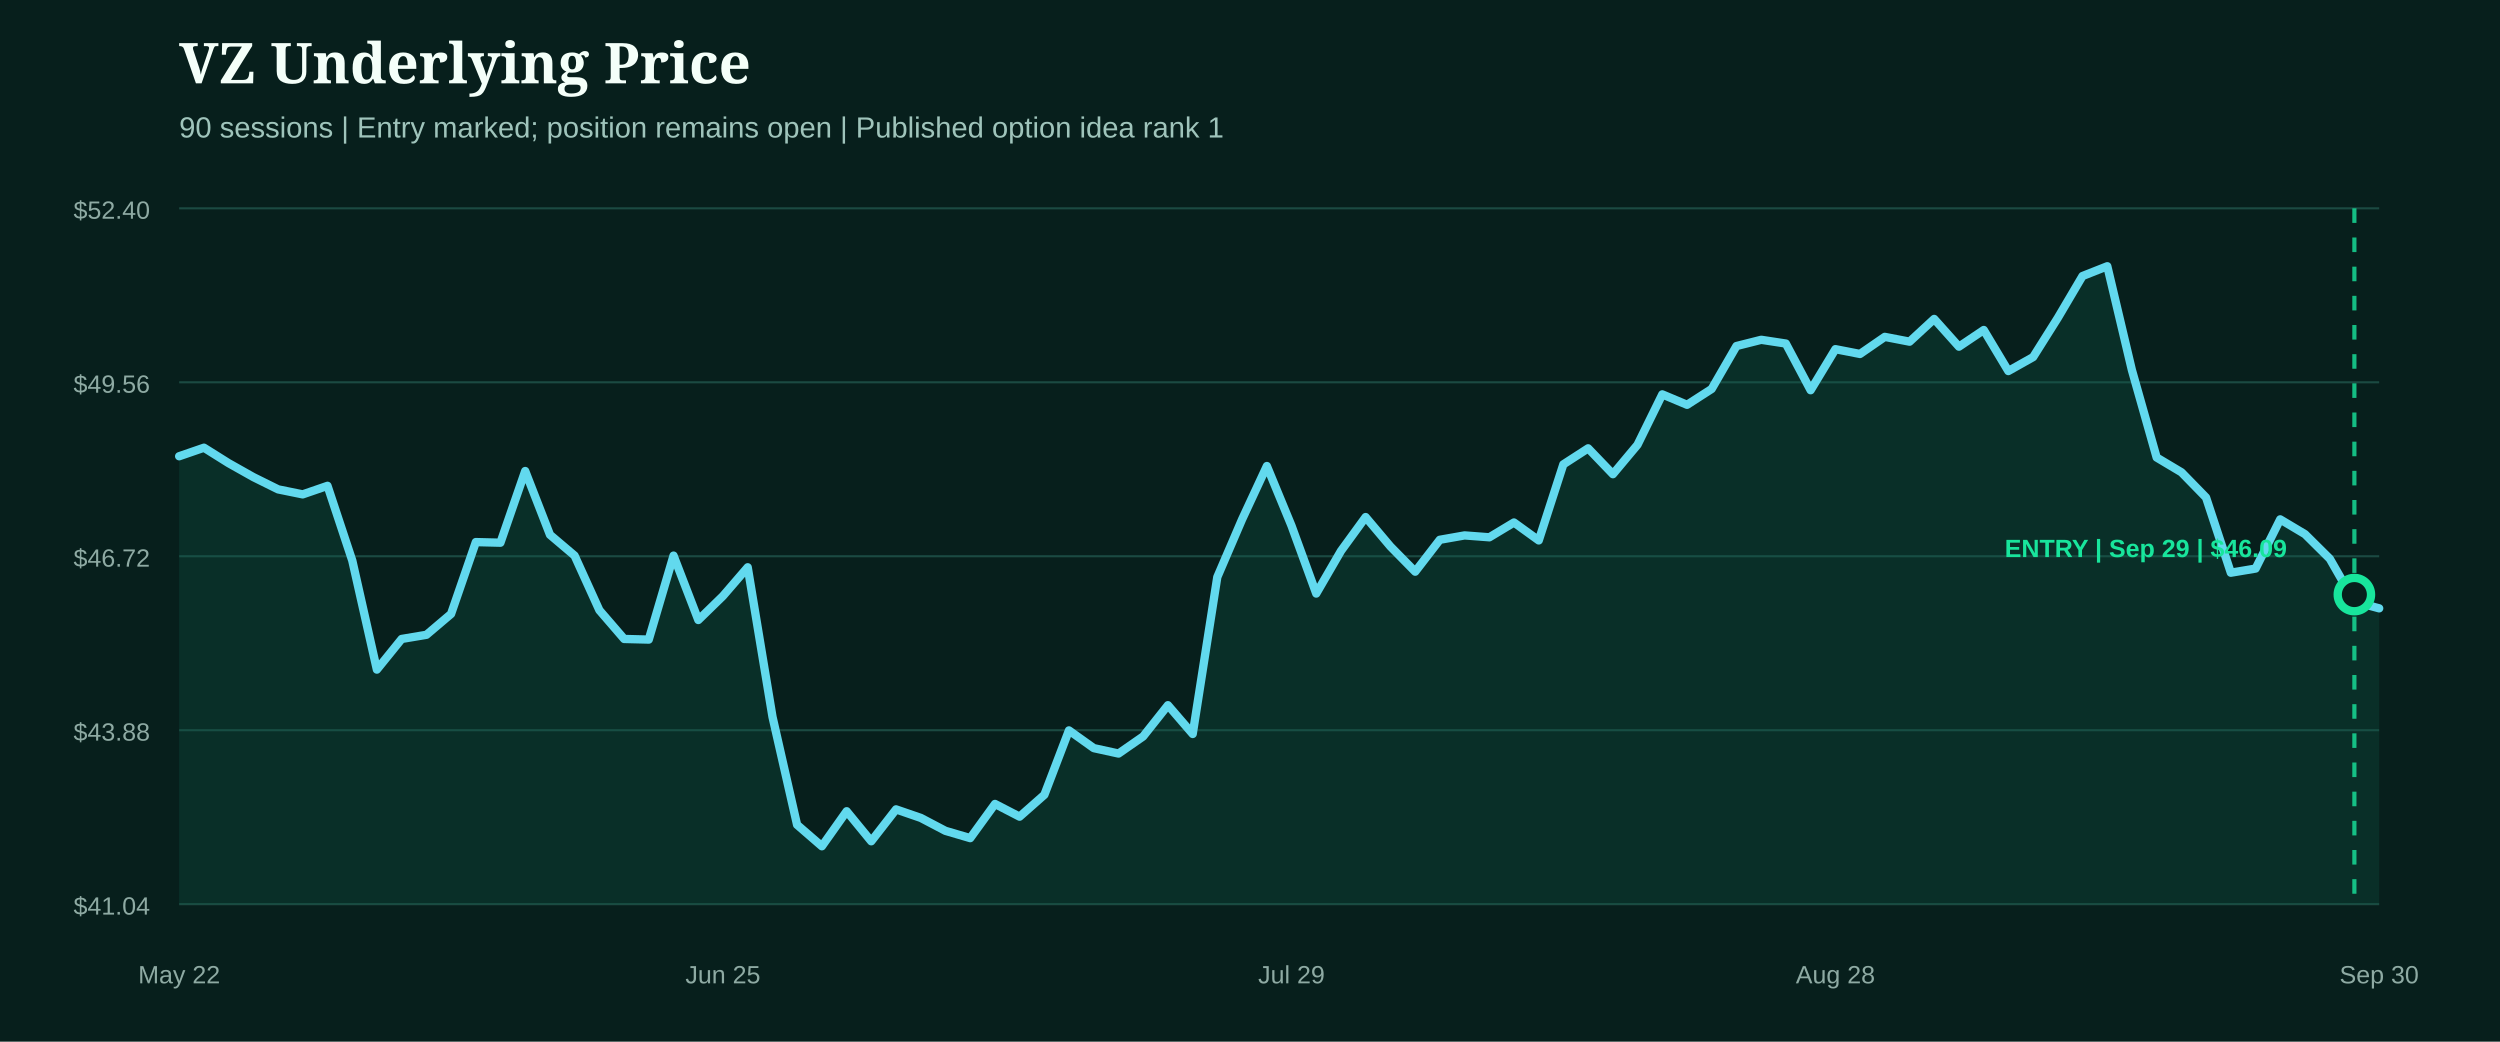
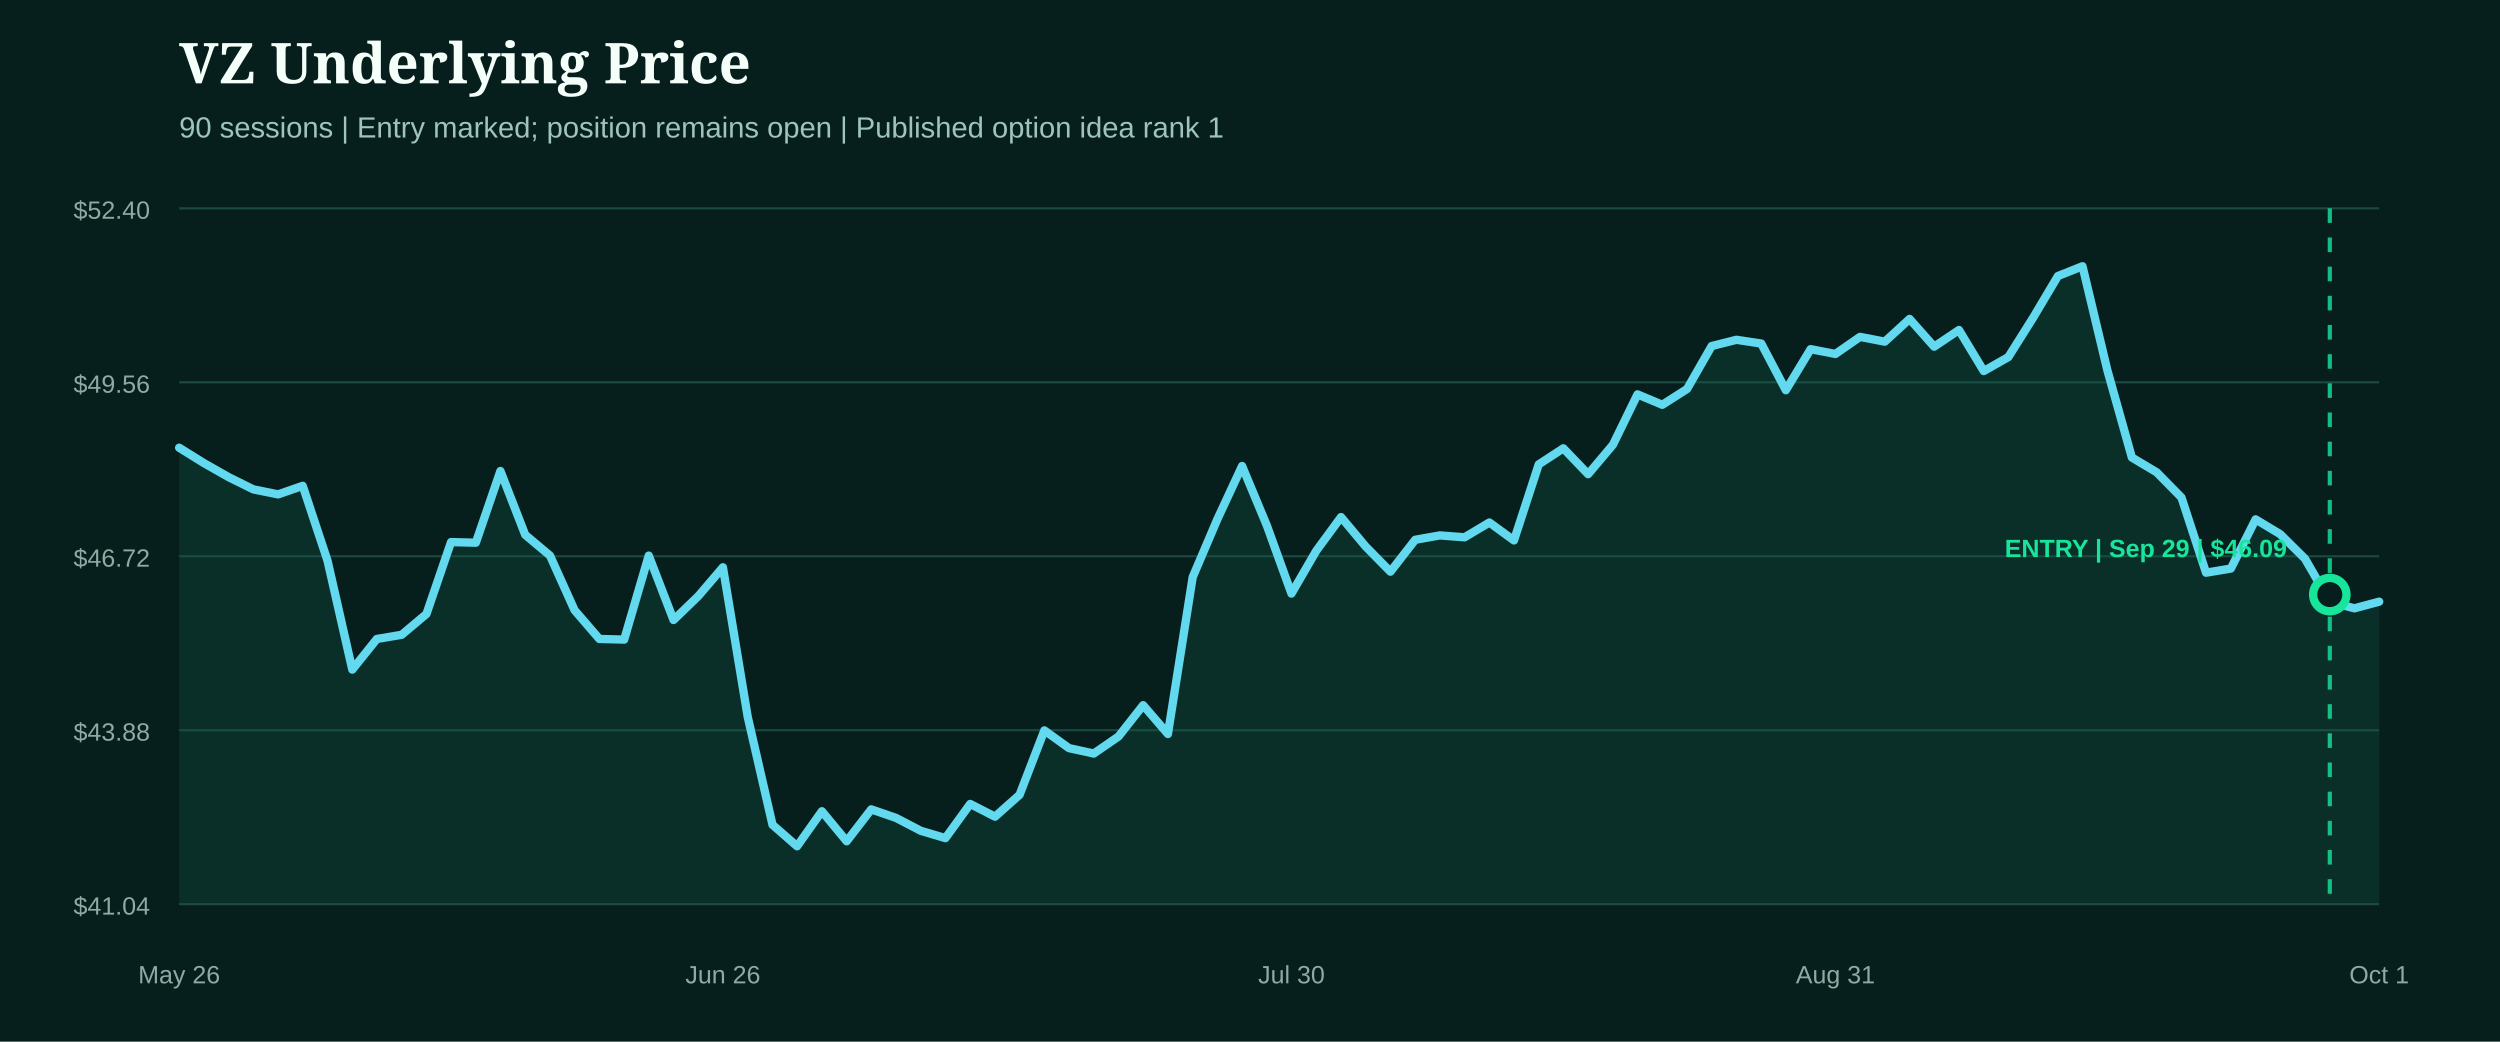
<svg xmlns="http://www.w3.org/2000/svg" width="1200" height="500" viewBox="0 0 1200 500" role="img" aria-label="VZ underlying price from entry">
  <rect width="1200" height="500" fill="#071f1c" />
  <style>.head{fill:#f4fff9;font:800 27px Georgia,serif}.sub{fill:#9fc4bb;font:14px Arial,sans-serif}.axis{fill:#8eaaa3;font:12px Arial,sans-serif}.marker{font:800 12px Arial,sans-serif}</style>
  <text x="86" y="40" class="head">VZ Underlying Price</text>
  <text x="86" y="66" class="sub">90 sessions | Entry marked; position remains open | Published option idea rank 1</text>
  <line x1="86" x2="1142" y1="100.0" y2="100.0" stroke="#1b4a42" stroke-width="1" />
  <text x="72" y="105.0" text-anchor="end" class="axis">$52.40</text>
  <line x1="86" x2="1142" y1="183.5" y2="183.5" stroke="#1b4a42" stroke-width="1" />
  <text x="72" y="188.5" text-anchor="end" class="axis">$49.56</text>
  <line x1="86" x2="1142" y1="267.0" y2="267.0" stroke="#1b4a42" stroke-width="1" />
  <text x="72" y="272.0" text-anchor="end" class="axis">$46.72</text>
  <line x1="86" x2="1142" y1="350.5" y2="350.5" stroke="#1b4a42" stroke-width="1" />
  <text x="72" y="355.5" text-anchor="end" class="axis">$43.88</text>
  <line x1="86" x2="1142" y1="434.0" y2="434.0" stroke="#1b4a42" stroke-width="1" />
  <text x="72" y="439.0" text-anchor="end" class="axis">$41.04</text>
-   <path d="M86.0,219.0 L97.9,214.9 L109.7,222.3 L121.6,229.0 L133.5,234.9 L145.3,237.3 L157.2,233.2 L169.1,269.1 L180.9,321.4 L192.8,306.7 L204.7,304.7 L216.5,294.7 L228.4,260.2 L240.2,260.5 L252.1,226.1 L264.0,256.7 L275.8,266.7 L287.7,292.9 L299.6,306.7 L311.4,307.0 L323.3,266.7 L335.2,297.6 L347.0,286.1 L358.9,272.3 L370.8,344.1 L382.6,395.9 L394.5,406.2 L406.4,389.4 L418.2,403.8 L430.1,388.5 L442.0,392.6 L453.8,398.8 L465.7,402.3 L477.6,385.9 L489.4,392.0 L501.3,381.5 L513.1,350.6 L525.0,359.1 L536.9,361.7 L548.7,353.5 L560.6,338.5 L572.5,352.3 L584.3,277.0 L596.2,249.3 L608.1,223.7 L619.9,252.3 L631.8,284.9 L643.7,264.4 L655.5,248.2 L667.4,262.3 L679.3,274.4 L691.1,259.1 L703.0,257.0 L714.9,257.9 L726.7,250.8 L738.6,259.4 L750.4,222.9 L762.3,215.2 L774.2,227.6 L786.0,213.5 L797.9,189.3 L809.8,194.3 L821.6,186.7 L833.5,166.1 L845.4,163.1 L857.2,164.9 L869.1,187.3 L881.0,167.6 L892.8,169.9 L904.7,161.7 L916.6,164.0 L928.4,153.1 L940.3,166.4 L952.2,158.4 L964.0,178.1 L975.9,171.4 L987.8,152.5 L999.6,132.5 L1011.5,127.8 L1023.3,177.6 L1035.2,219.6 L1047.1,226.7 L1058.9,238.8 L1070.8,274.9 L1082.7,272.9 L1094.5,249.3 L1106.4,256.4 L1118.3,268.2 L1130.1,288.8 L1142.0,292.0 L1142.0,434.0 L86.0,434.0 Z" fill="#0f5949" opacity="0.28" />
-   <path d="M86.0,219.0 L97.9,214.9 L109.7,222.3 L121.6,229.0 L133.5,234.9 L145.3,237.3 L157.2,233.2 L169.1,269.1 L180.9,321.4 L192.8,306.7 L204.7,304.7 L216.5,294.7 L228.4,260.2 L240.2,260.5 L252.1,226.1 L264.0,256.7 L275.8,266.7 L287.7,292.9 L299.6,306.7 L311.4,307.0 L323.3,266.7 L335.2,297.6 L347.0,286.1 L358.9,272.3 L370.8,344.1 L382.6,395.9 L394.5,406.2 L406.4,389.4 L418.2,403.8 L430.1,388.5 L442.0,392.6 L453.8,398.8 L465.7,402.3 L477.6,385.9 L489.4,392.0 L501.3,381.5 L513.1,350.6 L525.0,359.1 L536.9,361.7 L548.7,353.5 L560.6,338.5 L572.5,352.3 L584.3,277.0 L596.2,249.3 L608.1,223.7 L619.9,252.3 L631.8,284.9 L643.7,264.4 L655.5,248.2 L667.4,262.3 L679.3,274.4 L691.1,259.1 L703.0,257.0 L714.9,257.9 L726.7,250.8 L738.6,259.4 L750.4,222.9 L762.3,215.2 L774.2,227.6 L786.0,213.5 L797.9,189.3 L809.8,194.3 L821.6,186.7 L833.5,166.1 L845.4,163.1 L857.2,164.9 L869.1,187.3 L881.0,167.6 L892.8,169.9 L904.7,161.7 L916.6,164.0 L928.4,153.1 L940.3,166.4 L952.2,158.4 L964.0,178.1 L975.9,171.4 L987.8,152.5 L999.6,132.5 L1011.5,127.8 L1023.3,177.6 L1035.2,219.6 L1047.1,226.7 L1058.9,238.8 L1070.8,274.9 L1082.7,272.9 L1094.5,249.3 L1106.4,256.4 L1118.3,268.2 L1130.1,288.8 L1142.0,292.0" fill="none" stroke="#62d9ee" stroke-width="4" stroke-linecap="round" stroke-linejoin="round" />
+   <path d="M86.0,214.9 L97.9,222.3 L109.7,229.0 L121.6,234.9 L133.5,237.3 L145.3,233.2 L157.2,269.1 L169.1,321.4 L180.9,306.7 L192.8,304.7 L204.7,294.7 L216.5,260.2 L228.4,260.5 L240.2,226.1 L252.1,256.7 L264.0,266.7 L275.8,292.9 L287.7,306.7 L299.6,307.0 L311.4,266.7 L323.3,297.6 L335.2,286.1 L347.0,272.3 L358.9,344.1 L370.8,395.9 L382.6,406.2 L394.5,389.4 L406.4,403.8 L418.2,388.5 L430.1,392.6 L442.0,398.8 L453.8,402.3 L465.7,385.9 L477.6,392.0 L489.4,381.5 L501.3,350.6 L513.1,359.1 L525.0,361.7 L536.9,353.5 L548.7,338.5 L560.6,352.3 L572.5,277.0 L584.3,249.3 L596.2,223.7 L608.1,252.3 L619.9,284.9 L631.8,264.4 L643.7,248.2 L655.5,262.3 L667.4,274.4 L679.3,259.1 L691.1,257.0 L703.0,257.9 L714.9,250.8 L726.7,259.4 L738.6,222.9 L750.4,215.2 L762.3,227.6 L774.2,213.5 L786.0,189.3 L797.9,194.3 L809.8,186.7 L821.6,166.1 L833.5,163.1 L845.4,164.9 L857.2,187.3 L869.1,167.6 L881.0,169.9 L892.8,161.7 L904.7,164.0 L916.6,153.1 L928.4,166.4 L940.3,158.4 L952.2,178.1 L964.0,171.4 L975.9,152.5 L987.8,132.5 L999.6,127.8 L1011.5,177.6 L1023.3,219.6 L1035.2,226.7 L1047.1,238.8 L1058.9,274.9 L1070.8,272.9 L1082.7,249.3 L1094.5,256.4 L1106.4,268.2 L1118.3,288.8 L1130.1,292.0 L1142.0,288.8 L1142.0,434.0 L86.0,434.0 Z" fill="#0f5949" opacity="0.28" />
+   <path d="M86.0,214.9 L97.9,222.3 L109.7,229.0 L121.6,234.9 L133.5,237.3 L145.3,233.2 L157.2,269.1 L169.1,321.4 L180.9,306.7 L192.8,304.7 L204.7,294.7 L216.5,260.2 L228.4,260.5 L240.2,226.1 L252.1,256.7 L264.0,266.7 L275.8,292.9 L287.7,306.7 L299.6,307.0 L311.4,266.7 L323.3,297.6 L335.2,286.1 L347.0,272.3 L358.9,344.1 L370.8,395.9 L382.6,406.2 L394.5,389.4 L406.4,403.8 L418.2,388.5 L430.1,392.6 L442.0,398.8 L453.8,402.3 L465.7,385.9 L477.6,392.0 L489.4,381.5 L501.3,350.6 L513.1,359.1 L525.0,361.7 L536.9,353.5 L548.7,338.5 L560.6,352.3 L572.5,277.0 L584.3,249.3 L596.2,223.7 L608.1,252.3 L619.9,284.9 L631.8,264.4 L643.7,248.2 L655.5,262.3 L667.4,274.4 L679.3,259.1 L691.1,257.0 L703.0,257.9 L714.9,250.8 L726.7,259.4 L738.6,222.9 L750.4,215.2 L762.3,227.6 L774.2,213.5 L786.0,189.3 L797.9,194.3 L809.8,186.7 L821.6,166.1 L833.5,163.1 L845.4,164.9 L857.2,187.3 L869.1,167.6 L881.0,169.9 L892.8,161.7 L904.7,164.0 L916.6,153.1 L928.4,166.4 L940.3,158.4 L952.2,178.1 L964.0,171.4 L975.9,152.5 L987.8,132.5 L999.6,127.8 L1011.5,177.6 L1023.3,219.6 L1035.2,226.7 L1047.1,238.8 L1058.9,274.9 L1070.8,272.9 L1082.7,249.3 L1094.5,256.4 L1106.4,268.2 L1118.3,288.8 L1130.1,292.0 L1142.0,288.8" fill="none" stroke="#62d9ee" stroke-width="4" stroke-linecap="round" stroke-linejoin="round" />
  <g>
-     <line x1="1130.1" x2="1130.1" y1="100" y2="434" stroke="#18e59c" stroke-width="2" stroke-dasharray="7 7" opacity="0.8" />
-     <circle cx="1130.1" cy="285.4" r="8" fill="#071f1c" stroke="#18e59c" stroke-width="4" />
+     <line x1="1118.3" x2="1118.3" y1="100" y2="434" stroke="#18e59c" stroke-width="2" stroke-dasharray="7 7" opacity="0.8" />
+     <circle cx="1118.3" cy="285.4" r="8" fill="#071f1c" stroke="#18e59c" stroke-width="4" />
    <text x="1030.0" y="267.4" text-anchor="middle" class="marker" fill="#18e59c">ENTRY | Sep 29 | $46.09</text>
  </g>
-   <text x="86.0" y="472" text-anchor="middle" class="axis">May 22</text>
-   <text x="347.0" y="472" text-anchor="middle" class="axis">Jun 25</text>
-   <text x="619.9" y="472" text-anchor="middle" class="axis">Jul 29</text>
-   <text x="881.0" y="472" text-anchor="middle" class="axis">Aug 28</text>
-   <text x="1142.0" y="472" text-anchor="middle" class="axis">Sep 30</text>
+   <text x="86.0" y="472" text-anchor="middle" class="axis">May 26</text>
+   <text x="347.0" y="472" text-anchor="middle" class="axis">Jun 26</text>
+   <text x="619.9" y="472" text-anchor="middle" class="axis">Jul 30</text>
+   <text x="881.0" y="472" text-anchor="middle" class="axis">Aug 31</text>
+   <text x="1142.0" y="472" text-anchor="middle" class="axis">Oct 1</text>
</svg>
